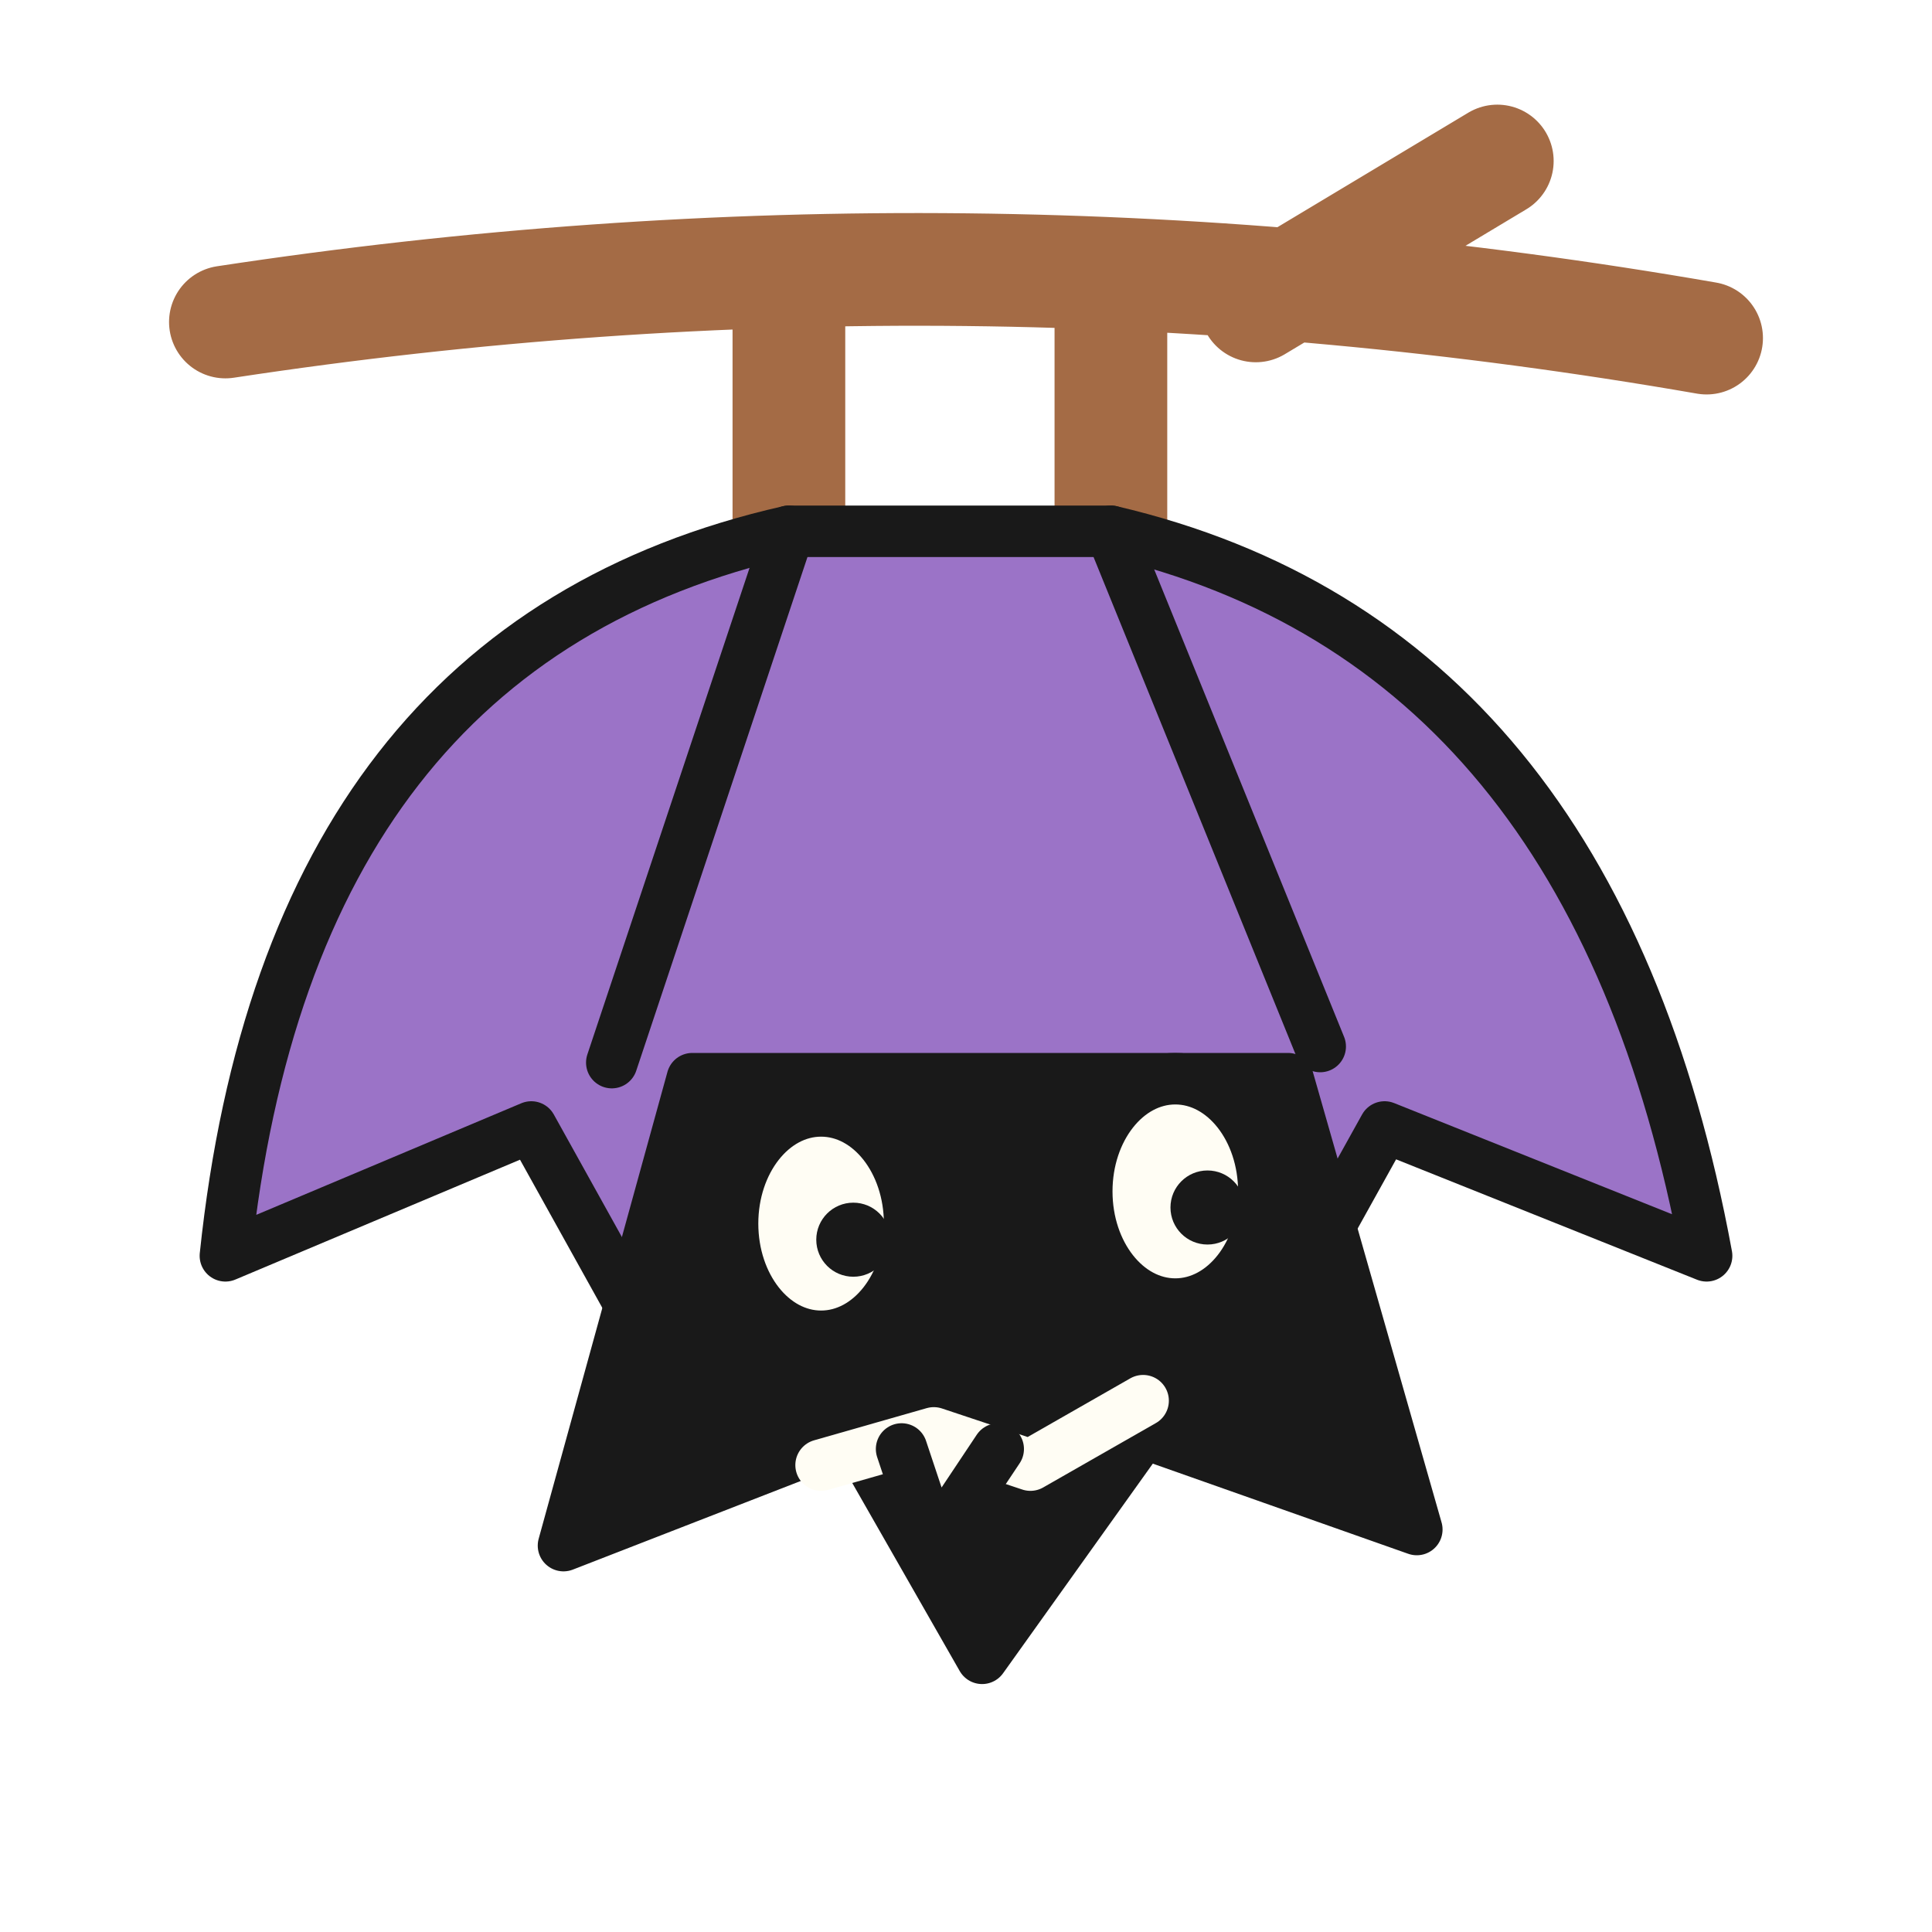
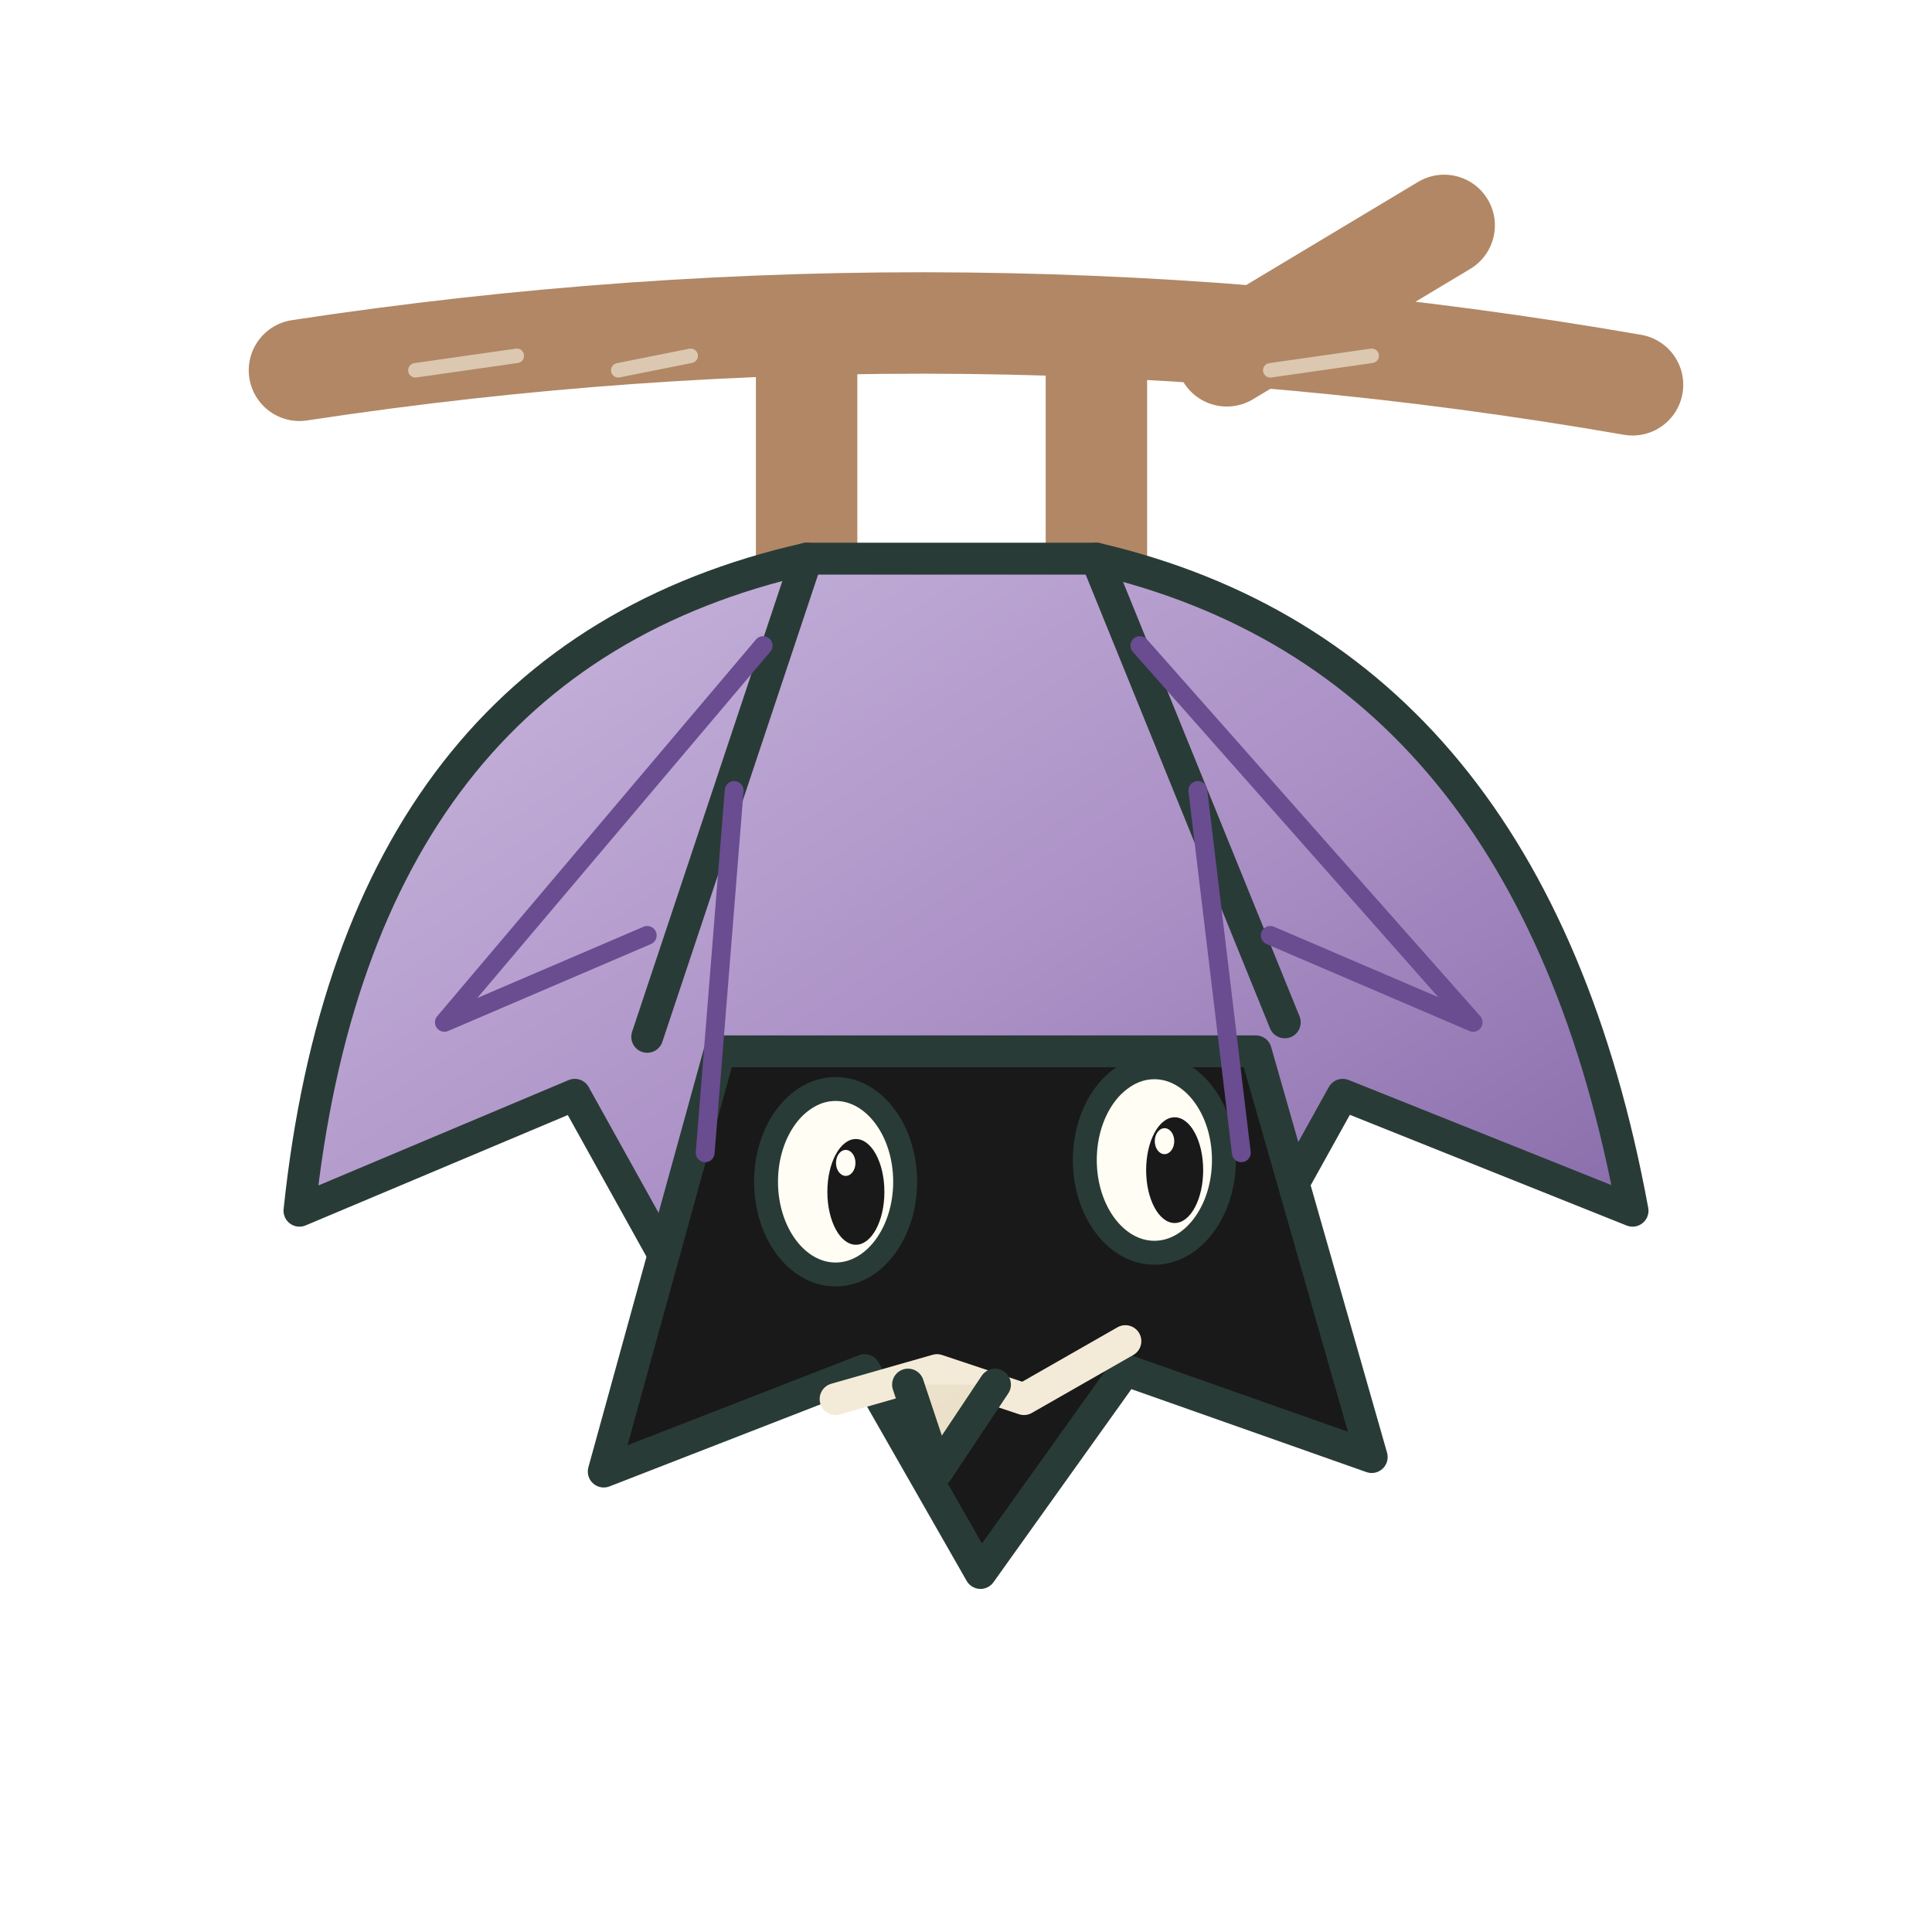
- <svg xmlns="http://www.w3.org/2000/svg" width="120" height="120" class="avatar fan-avatar " viewBox="0 0 120 120" fill="none" stroke="#191919" stroke-width="3.2" stroke-linecap="round" stroke-linejoin="round" aria-hidden="true">
-   <path d="M14 20q46-7 92 1m-28-2 15-9M49 20v15m20-15v15" fill="none" stroke="#a46b45" stroke-width="7" />
-   <path d="M49 33Q18 40 14 78l19-8 10 18 16-7 17 7 10-18 20 8Q99 40 69 33z" fill="#9b73c7" />
-   <path d="M49 33 38 66m31-33 13 32" fill="none" />
-   <path d="m43 67-8 29 18-7 8 14 10-14 17 6-8-28z" fill="#191919" />
-   <g fill="#fffdf4">
-     <ellipse cx="51" cy="76" rx="5.5" ry="7" />
-     <ellipse cx="73" cy="74" rx="5.5" ry="7" />
-     <g fill="#191919" stroke="none">
-       <circle cx="53" cy="77" r="2.3" />
-       <circle cx="75" cy="75" r="2.3" />
+ <svg xmlns="http://www.w3.org/2000/svg" width="120" height="120" class="avatar fan-avatar " viewBox="0 0 120 120" fill="none" stroke="#293b36" stroke-width="2.2" stroke-linecap="round" stroke-linejoin="round" aria-hidden="true">
+   <defs>
+     <linearGradient id="p-_R_0_-9b73c7" x1="22" y1="12" x2="88" y2="112" gradientUnits="userSpaceOnUse">
+       <stop stop-color="#d3c5e6" />
+       <stop offset=".55" stop-color="#aa8fc5" />
+       <stop offset="1" stop-color="#795c9e" />
+     </linearGradient>
+     <linearGradient id="p-_R_0_-fffdf4" x1="22" y1="12" x2="88" y2="112" gradientUnits="userSpaceOnUse">
+       <stop stop-color="#fffef6" />
+       <stop offset=".55" stop-color="#f3ebd8" />
+       <stop offset="1" stop-color="#dfd1b4" />
+     </linearGradient>
+   </defs>
+   <g data-portrait-drawing="" transform="translate(6 5) scale(.9)">
+     <path d="M14 20q46-7 92 1m-28-2 15-9M49 20v15m20-15v15" fill="none" stroke="#b18765" stroke-width="7" />
+     <path d="M49 33Q18 40 14 78l19-8 10 18 16-7 17 7 10-18 20 8Q99 40 69 33z" fill="url(#p-_R_0_-9b73c7)" />
+     <path d="M49 33 38 66m31-33 13 32" fill="none" />
+     <path d="m43 67-8 29 18-7 8 14 10-14 17 6-8-28z" fill="#191919" />
+     <g>
+       <g>
+         <ellipse cx="51" cy="76" rx="4.8" ry="6.4" fill="#fffdf4" stroke-width="1.65" />
+         <ellipse cx="52.4" cy="76.7" rx="1.968" ry="3.648" fill="#191919" stroke="none" />
+         <ellipse cx="51.7" cy="74.7" rx="0.672" ry="0.896" fill="#fffdf4" stroke="none" />
+         <path d="M47.544 71.84q3.36-3.84 6.72-.5" fill="none" stroke-width="1.1" opacity=".45" />
+       </g>
+       <g>
+         <ellipse cx="73" cy="74.5" rx="4.8" ry="6.4" fill="#fffdf4" stroke-width="1.65" />
+         <ellipse cx="74.4" cy="75.2" rx="1.968" ry="3.648" fill="#191919" stroke="none" />
+         <ellipse cx="73.7" cy="73.2" rx="0.672" ry="0.896" fill="#fffdf4" stroke="none" />
+         <path d="M69.544 70.34q3.36-3.84 6.72-.5" fill="none" stroke-width="1.1" opacity=".45" />
+       </g>
    </g>
+     <path d="m51 91 7-2 6 2 7-4" fill="none" stroke="#f3ebd8" />
+     <path d="m56 90 2 6 4-6" fill="url(#p-_R_0_-fffdf4)" />
+     <path d="M46 39 24 65l14-6m6-10-2 25m30-35 23 26-14-6m-5-10 3 25" fill="none" stroke="#6a4c91" stroke-width="1.3" />
+     <path d="m22 20 7-1m7 1 5-1m40 1 7-1" fill="none" stroke="#f3ebd8" stroke-width="1" opacity=".65" />
  </g>
-   <path d="m51 91 7-2 6 2 7-4" fill="none" stroke="#fffdf4" />
-   <path d="m56 90 2 6 4-6" fill="#fffdf4" />
</svg>
